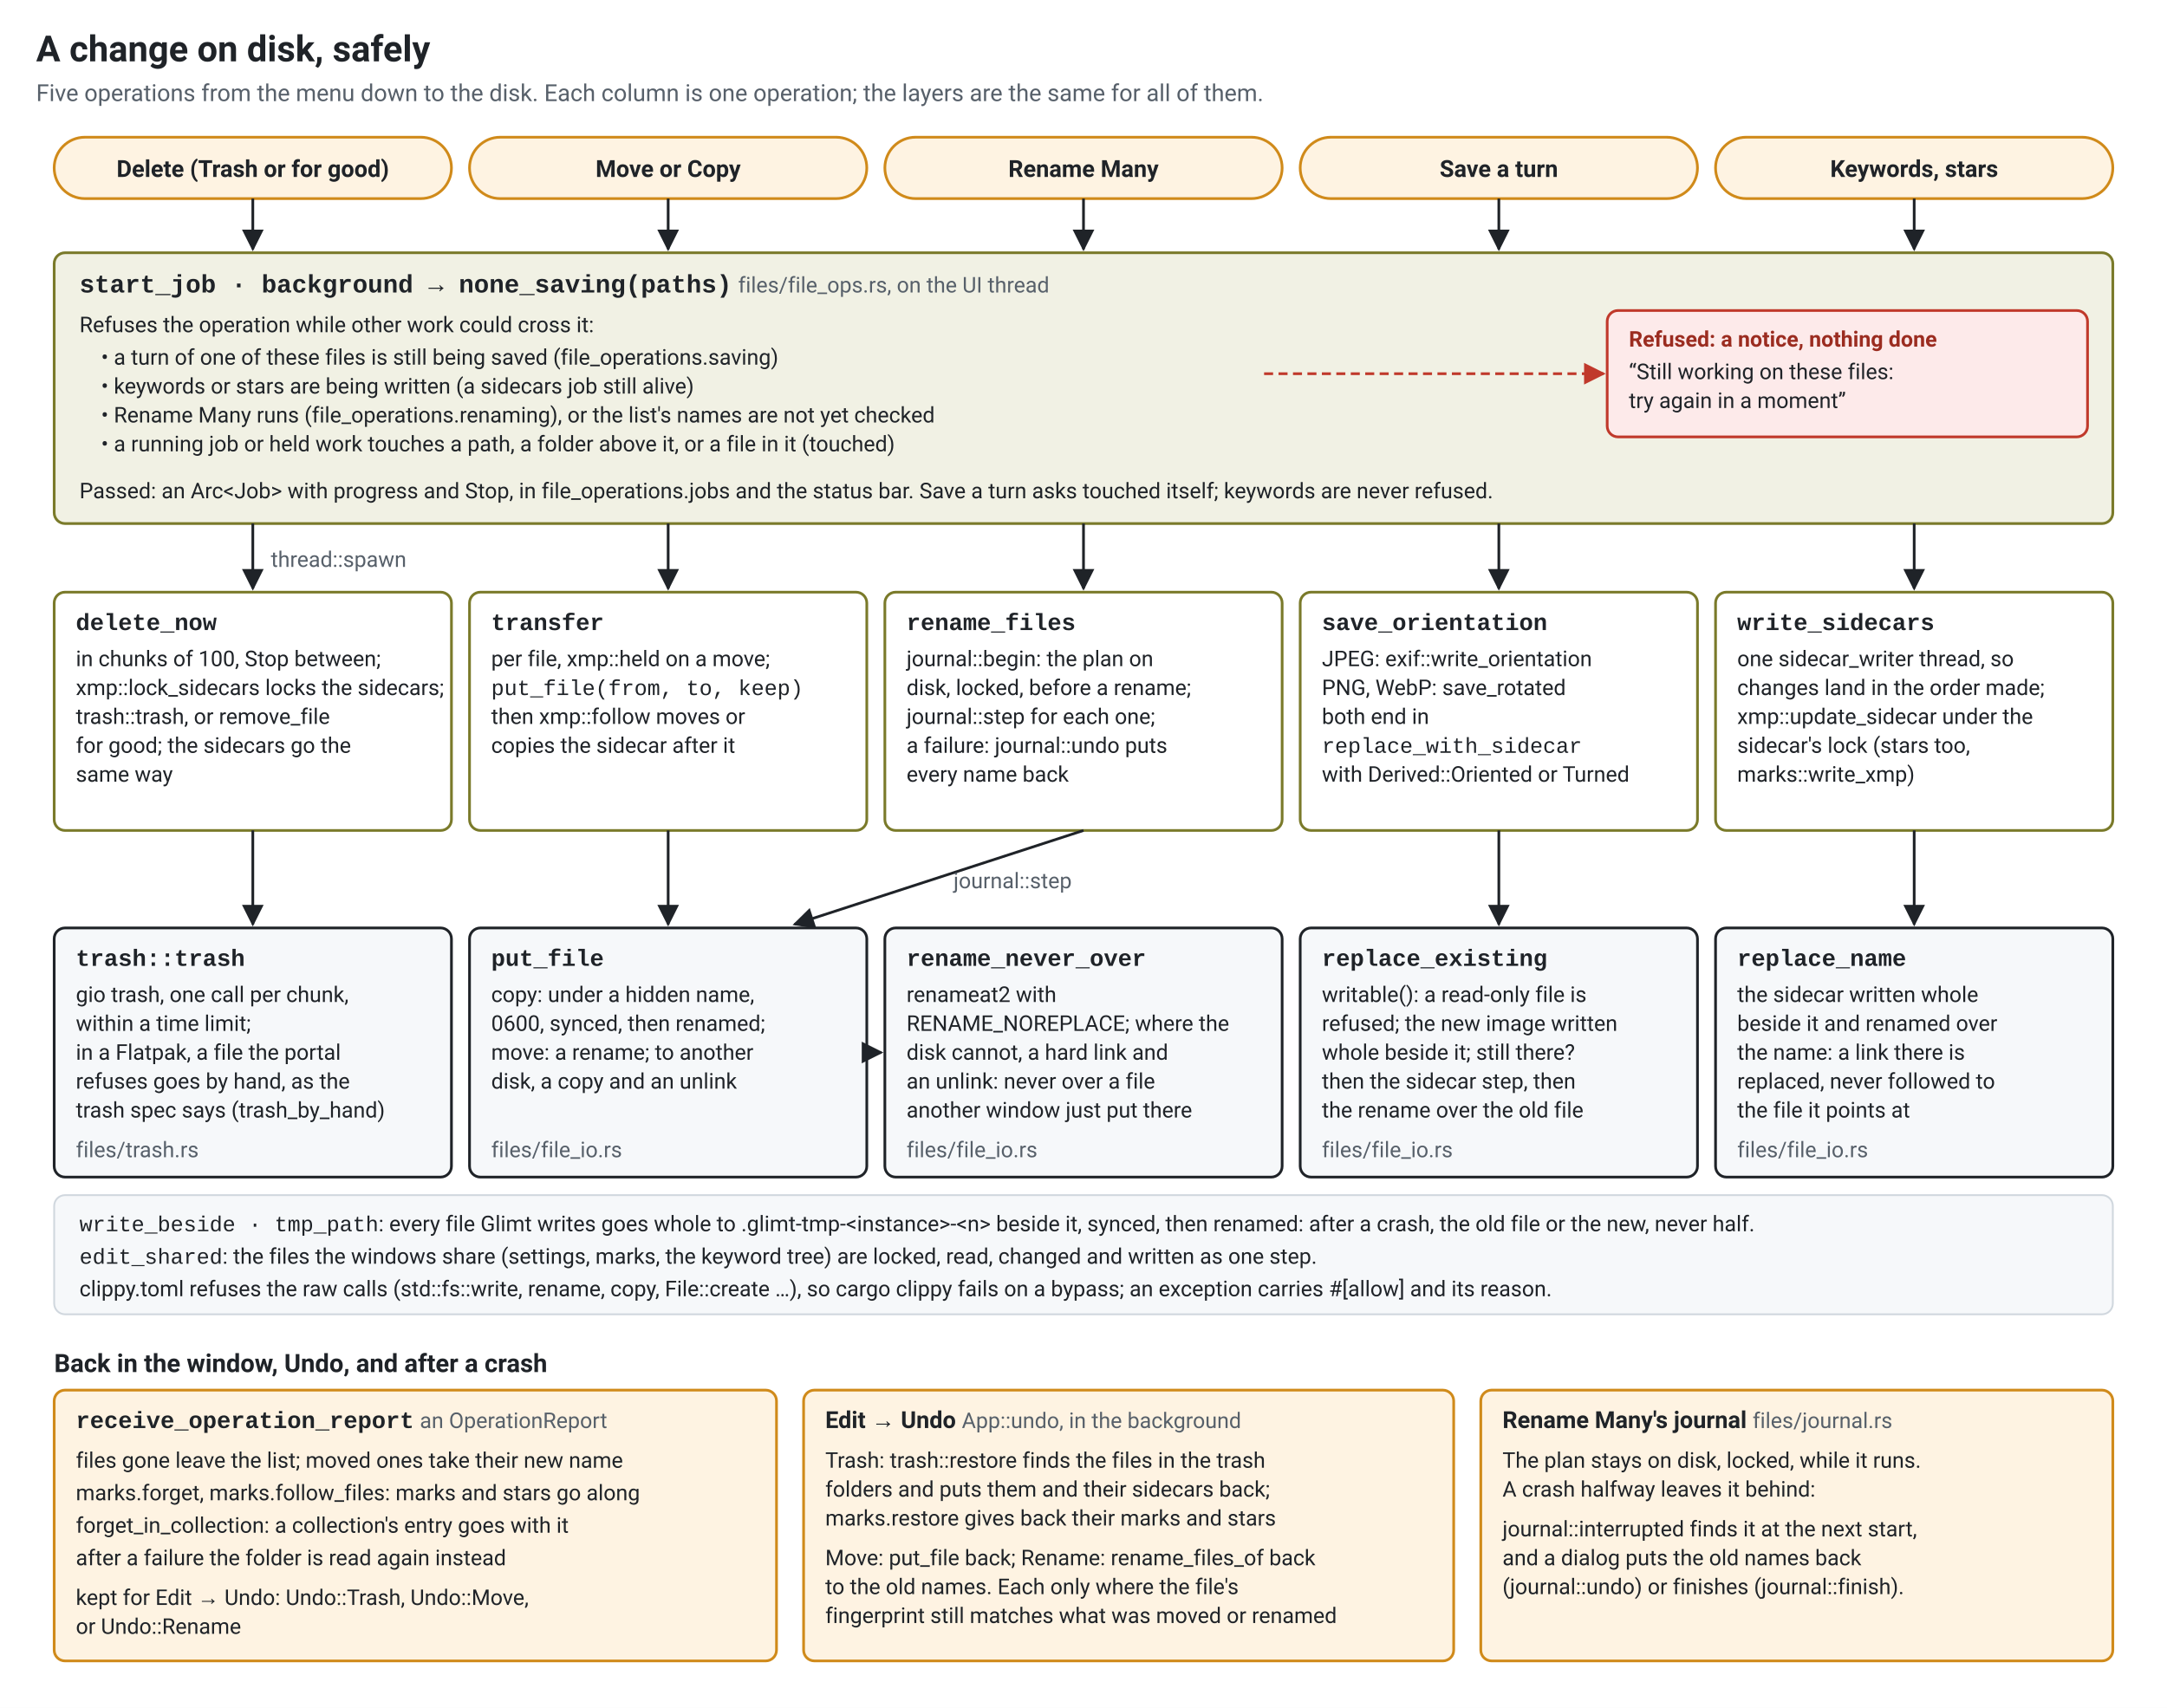
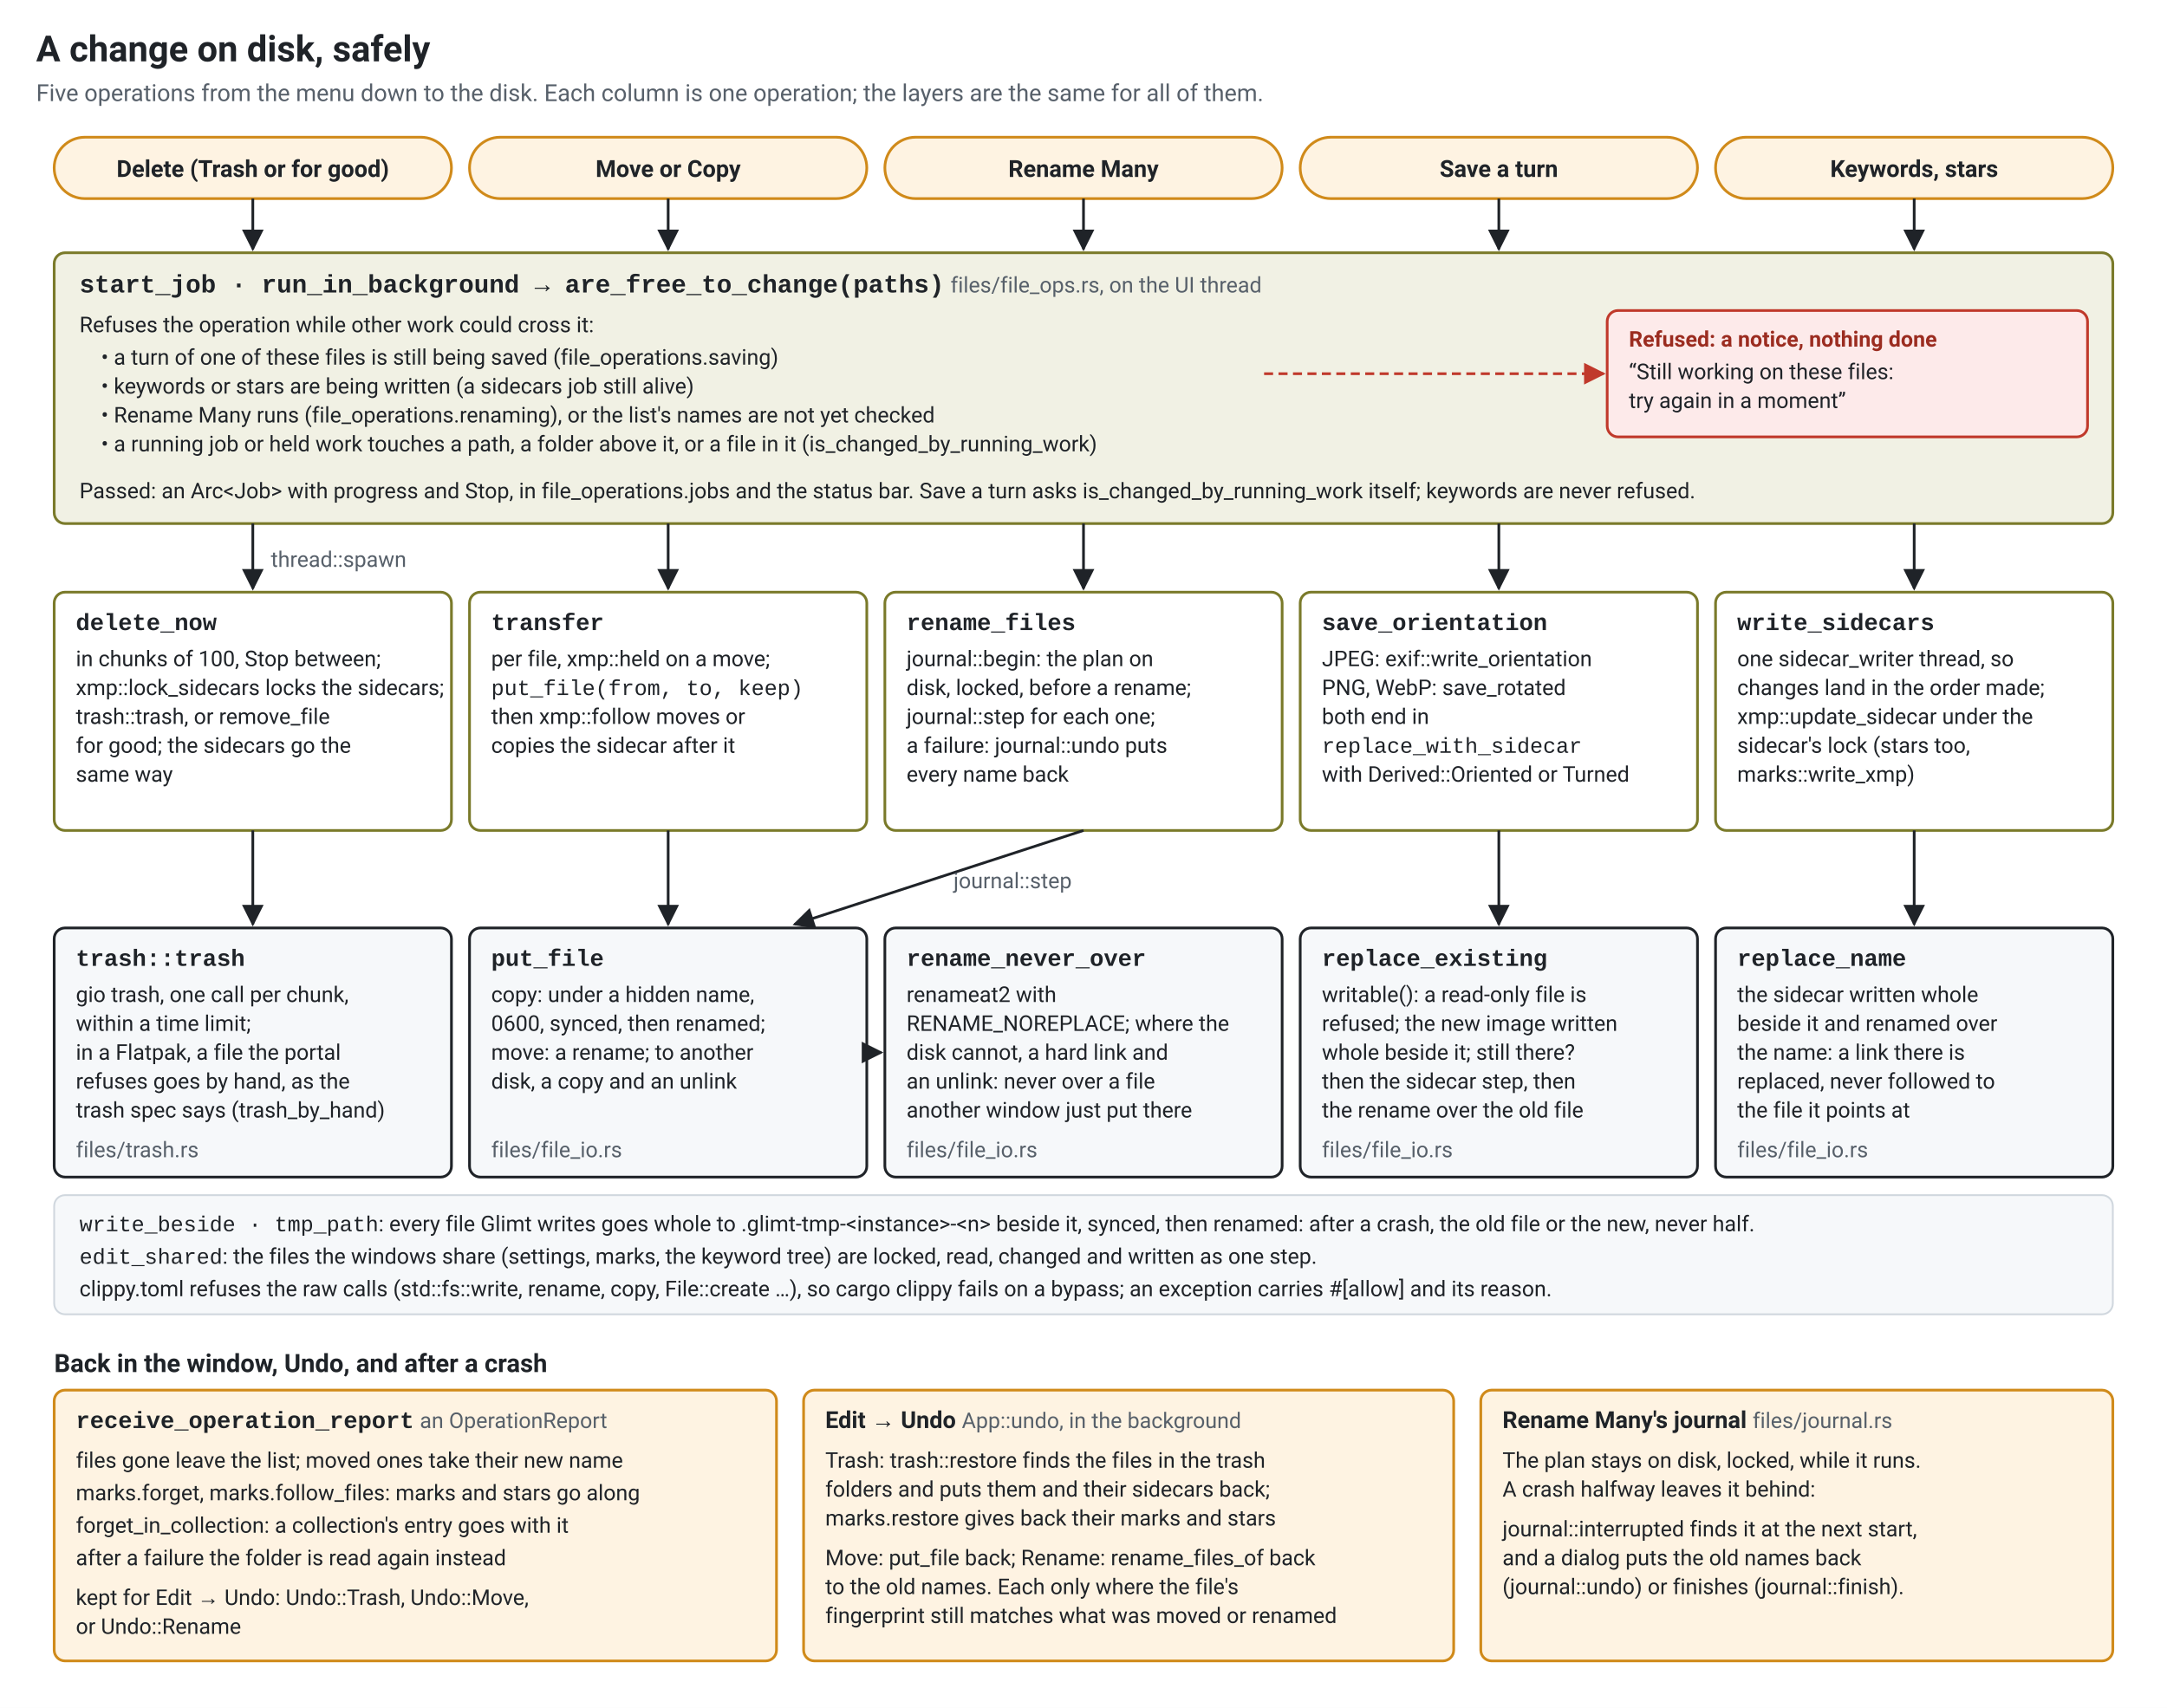
- <svg xmlns="http://www.w3.org/2000/svg" viewBox="0 0 1200 946" width="1200" height="946" role="img" aria-label="How Glimt changes a file on disk safely. An action passes none_saving, which refuses while other work touches the same files. The job runs in its own thread and changes the disk only through one function per kind of change: trash, put_file, rename_never_over, replace_existing and replace_name, each writing whole under a hidden temporary name and renaming, never over another file. The result comes back as an OperationReport: the list, marks, stars and collection entries follow, and Undo is kept; Rename Many's journal puts names right after a crash.">
+ <svg xmlns="http://www.w3.org/2000/svg" viewBox="0 0 1200 946" width="1200" height="946" role="img" aria-label="How Glimt changes a file on disk safely. An action passes are_free_to_change, which refuses while other work touches the same files. The job runs in its own thread and changes the disk only through one function per kind of change: trash, put_file, rename_never_over, replace_existing and replace_name, each writing whole under a hidden temporary name and renaming, never over another file. The result comes back as an OperationReport: the list, marks, stars and collection entries follow, and Undo is kept; Rename Many's journal puts names right after a crash.">
  <defs>
    <marker id="arrow" viewBox="0 0 10 10" refX="9" refY="5" markerWidth="8" markerHeight="8" orient="auto-start-reverse">
      <path d="M0,0 L10,5 L0,10 z" fill="#1f2328" />
    </marker>
    <marker id="arrow-red" viewBox="0 0 10 10" refX="9" refY="5" markerWidth="8" markerHeight="8" orient="auto-start-reverse">
      <path d="M0,0 L10,5 L0,10 z" fill="#c0392b" />
    </marker>
  </defs>
  <rect x="0" y="0" width="1200" height="946" fill="#ffffff" />
  <g font-family="system-ui, -apple-system, 'Segoe UI', Roboto, 'Helvetica Neue', Arial, sans-serif" fill="#1f2328">
    <text x="20" y="34" font-size="20" font-weight="700">A change on disk, safely</text>
    <text x="20" y="56" font-size="13" fill="#57606a">Five operations from the menu down to the disk. Each column is one operation; the layers are the same for all of them.</text>
    <g font-size="13" font-weight="700" text-anchor="middle">
      <rect x="30" y="76" width="220" height="34" rx="17" fill="#fef3e2" stroke="#d08a1a" stroke-width="1.5" />
      <text x="140" y="98">Delete (Trash or for good)</text>
      <rect x="260" y="76" width="220" height="34" rx="17" fill="#fef3e2" stroke="#d08a1a" stroke-width="1.5" />
      <text x="370" y="98">Move or Copy</text>
      <rect x="490" y="76" width="220" height="34" rx="17" fill="#fef3e2" stroke="#d08a1a" stroke-width="1.5" />
      <text x="600" y="98">Rename Many</text>
      <rect x="720" y="76" width="220" height="34" rx="17" fill="#fef3e2" stroke="#d08a1a" stroke-width="1.5" />
      <text x="830" y="98">Save a turn</text>
      <rect x="950" y="76" width="220" height="34" rx="17" fill="#fef3e2" stroke="#d08a1a" stroke-width="1.5" />
      <text x="1060" y="98">Keywords, stars</text>
    </g>
    <g stroke="#1f2328" stroke-width="1.5">
      <line x1="140" y1="110" x2="140" y2="138" marker-end="url(#arrow)" />
      <line x1="370" y1="110" x2="370" y2="138" marker-end="url(#arrow)" />
      <line x1="600" y1="110" x2="600" y2="138" marker-end="url(#arrow)" />
      <line x1="830" y1="110" x2="830" y2="138" marker-end="url(#arrow)" />
      <line x1="1060" y1="110" x2="1060" y2="138" marker-end="url(#arrow)" />
    </g>
    <rect x="30" y="140" width="1140" height="150" rx="6" fill="#f1f1e4" stroke="#7a7a2a" stroke-width="1.5" />
    <text x="44" y="162" font-size="14" font-weight="700">
-       <tspan font-family="ui-monospace, SFMono-Regular, Menlo, Consolas, 'Liberation Mono', monospace">start_job · background → none_saving(paths)</tspan>
+       <tspan font-family="ui-monospace, SFMono-Regular, Menlo, Consolas, 'Liberation Mono', monospace">start_job · run_in_background → are_free_to_change(paths)</tspan>
      <tspan font-weight="400" font-size="12" fill="#57606a">files/file_ops.rs, on the UI thread</tspan>
    </text>
    <g font-size="12">
      <text x="44" y="184">Refuses the operation while other work could cross it:</text>
      <text x="56" y="202">• a turn of one of these files is still being saved (file_operations.saving)</text>
      <text x="56" y="218">• keywords or stars are being written (a sidecars job still alive)</text>
      <text x="56" y="234">• Rename Many runs (file_operations.renaming), or the list's names are not yet checked</text>
-       <text x="56" y="250">• a running job or held work touches a path, a folder above it, or a file in it (touched)</text>
-       <text x="44" y="276">Passed: an Arc&lt;Job&gt; with progress and Stop, in file_operations.jobs and the status bar. Save a turn asks touched itself; keywords are never refused.</text>
+       <text x="56" y="250">• a running job or held work touches a path, a folder above it, or a file in it (is_changed_by_running_work)</text>
+       <text x="44" y="276">Passed: an Arc&lt;Job&gt; with progress and Stop, in file_operations.jobs and the status bar. Save a turn asks is_changed_by_running_work itself; keywords are never refused.</text>
    </g>
    <rect x="890" y="172" width="266" height="70" rx="6" fill="#fdeaea" stroke="#c0392b" stroke-width="1.5" />
    <text x="902" y="192" font-size="12" font-weight="700" fill="#9b2c20">Refused: a notice, nothing done</text>
    <text x="902" y="210" font-size="12">“Still working on these files:</text>
    <text x="902" y="226" font-size="12">try again in a moment”</text>
    <line x1="700" y1="207" x2="888" y2="207" stroke="#c0392b" stroke-width="1.5" stroke-dasharray="5 3" marker-end="url(#arrow-red)" />
    <g stroke="#1f2328" stroke-width="1.5">
      <line x1="140" y1="290" x2="140" y2="326" marker-end="url(#arrow)" />
      <line x1="370" y1="290" x2="370" y2="326" marker-end="url(#arrow)" />
      <line x1="600" y1="290" x2="600" y2="326" marker-end="url(#arrow)" />
      <line x1="830" y1="290" x2="830" y2="326" marker-end="url(#arrow)" />
      <line x1="1060" y1="290" x2="1060" y2="326" marker-end="url(#arrow)" />
    </g>
    <text x="150" y="314" font-size="12" fill="#57606a">thread::spawn</text>
    <g font-size="12">
      <rect x="30" y="328" width="220" height="132" rx="6" fill="#ffffff" stroke="#7a7a2a" stroke-width="1.5" />
      <text x="42" y="349" font-size="13" font-weight="700" font-family="ui-monospace, SFMono-Regular, Menlo, Consolas, 'Liberation Mono', monospace">delete_now</text>
      <text x="42" y="369">in chunks of 100, Stop between;</text>
      <text x="42" y="385">xmp::lock_sidecars locks the sidecars;</text>
      <text x="42" y="401">trash::trash, or remove_file</text>
      <text x="42" y="417">for good; the sidecars go the</text>
      <text x="42" y="433">same way</text>
      <rect x="260" y="328" width="220" height="132" rx="6" fill="#ffffff" stroke="#7a7a2a" stroke-width="1.5" />
      <text x="272" y="349" font-size="13" font-weight="700" font-family="ui-monospace, SFMono-Regular, Menlo, Consolas, 'Liberation Mono', monospace">transfer</text>
      <text x="272" y="369">per file, xmp::held on a move;</text>
      <text x="272" y="385" font-family="ui-monospace, SFMono-Regular, Menlo, Consolas, 'Liberation Mono', monospace">put_file(from, to, keep)</text>
      <text x="272" y="401">then xmp::follow moves or</text>
      <text x="272" y="417">copies the sidecar after it</text>
      <rect x="490" y="328" width="220" height="132" rx="6" fill="#ffffff" stroke="#7a7a2a" stroke-width="1.5" />
      <text x="502" y="349" font-size="13" font-weight="700" font-family="ui-monospace, SFMono-Regular, Menlo, Consolas, 'Liberation Mono', monospace">rename_files</text>
      <text x="502" y="369">journal::begin: the plan on</text>
      <text x="502" y="385">disk, locked, before a rename;</text>
      <text x="502" y="401">journal::step for each one;</text>
      <text x="502" y="417">a failure: journal::undo puts</text>
      <text x="502" y="433">every name back</text>
      <rect x="720" y="328" width="220" height="132" rx="6" fill="#ffffff" stroke="#7a7a2a" stroke-width="1.5" />
      <text x="732" y="349" font-size="13" font-weight="700" font-family="ui-monospace, SFMono-Regular, Menlo, Consolas, 'Liberation Mono', monospace">save_orientation</text>
      <text x="732" y="369">JPEG: exif::write_orientation</text>
      <text x="732" y="385">PNG, WebP: save_rotated</text>
      <text x="732" y="401">both end in</text>
      <text x="732" y="417" font-family="ui-monospace, SFMono-Regular, Menlo, Consolas, 'Liberation Mono', monospace">replace_with_sidecar</text>
      <text x="732" y="433">with Derived::Oriented or Turned</text>
      <rect x="950" y="328" width="220" height="132" rx="6" fill="#ffffff" stroke="#7a7a2a" stroke-width="1.5" />
      <text x="962" y="349" font-size="13" font-weight="700" font-family="ui-monospace, SFMono-Regular, Menlo, Consolas, 'Liberation Mono', monospace">write_sidecars</text>
      <text x="962" y="369">one sidecar_writer thread, so</text>
      <text x="962" y="385">changes land in the order made;</text>
      <text x="962" y="401">xmp::update_sidecar under the</text>
      <text x="962" y="417">sidecar's lock (stars too,</text>
      <text x="962" y="433">marks::write_xmp)</text>
    </g>
    <g stroke="#1f2328" stroke-width="1.5">
      <line x1="140" y1="460" x2="140" y2="512" marker-end="url(#arrow)" />
      <line x1="370" y1="460" x2="370" y2="512" marker-end="url(#arrow)" />
      <line x1="600" y1="460" x2="440" y2="512" marker-end="url(#arrow)" />
      <line x1="830" y1="460" x2="830" y2="512" marker-end="url(#arrow)" />
      <line x1="1060" y1="460" x2="1060" y2="512" marker-end="url(#arrow)" />
    </g>
    <text x="528" y="492" font-size="12" fill="#57606a">journal::step</text>
    <g font-size="12">
      <rect x="30" y="514" width="220" height="138" rx="6" fill="#f6f8fa" stroke="#1f2328" stroke-width="1.5" />
      <text x="42" y="535" font-size="13" font-weight="700" font-family="ui-monospace, SFMono-Regular, Menlo, Consolas, 'Liberation Mono', monospace">trash::trash</text>
      <text x="42" y="555">gio trash, one call per chunk,</text>
      <text x="42" y="571">within a time limit;</text>
      <text x="42" y="587">in a Flatpak, a file the portal</text>
      <text x="42" y="603">refuses goes by hand, as the</text>
      <text x="42" y="619">trash spec says (trash_by_hand)</text>
      <text x="42" y="641" fill="#57606a">files/trash.rs</text>
      <rect x="260" y="514" width="220" height="138" rx="6" fill="#f6f8fa" stroke="#1f2328" stroke-width="1.5" />
      <text x="272" y="535" font-size="13" font-weight="700" font-family="ui-monospace, SFMono-Regular, Menlo, Consolas, 'Liberation Mono', monospace">put_file</text>
      <text x="272" y="555">copy: under a hidden name,</text>
      <text x="272" y="571">0600, synced, then renamed;</text>
      <text x="272" y="587">move: a rename; to another</text>
      <text x="272" y="603">disk, a copy and an unlink</text>
      <text x="272" y="641" fill="#57606a">files/file_io.rs</text>
      <rect x="490" y="514" width="220" height="138" rx="6" fill="#f6f8fa" stroke="#1f2328" stroke-width="1.5" />
      <text x="502" y="535" font-size="13" font-weight="700" font-family="ui-monospace, SFMono-Regular, Menlo, Consolas, 'Liberation Mono', monospace">rename_never_over</text>
      <text x="502" y="555">renameat2 with</text>
      <text x="502" y="571">RENAME_NOREPLACE; where the</text>
      <text x="502" y="587">disk cannot, a hard link and</text>
      <text x="502" y="603">an unlink: never over a file</text>
      <text x="502" y="619">another window just put there</text>
      <text x="502" y="641" fill="#57606a">files/file_io.rs</text>
      <rect x="720" y="514" width="220" height="138" rx="6" fill="#f6f8fa" stroke="#1f2328" stroke-width="1.5" />
      <text x="732" y="535" font-size="13" font-weight="700" font-family="ui-monospace, SFMono-Regular, Menlo, Consolas, 'Liberation Mono', monospace">replace_existing</text>
      <text x="732" y="555">writable(): a read-only file is</text>
      <text x="732" y="571">refused; the new image written</text>
      <text x="732" y="587">whole beside it; still there?</text>
      <text x="732" y="603">then the sidecar step, then</text>
      <text x="732" y="619">the rename over the old file</text>
      <text x="732" y="641" fill="#57606a">files/file_io.rs</text>
      <rect x="950" y="514" width="220" height="138" rx="6" fill="#f6f8fa" stroke="#1f2328" stroke-width="1.5" />
      <text x="962" y="535" font-size="13" font-weight="700" font-family="ui-monospace, SFMono-Regular, Menlo, Consolas, 'Liberation Mono', monospace">replace_name</text>
      <text x="962" y="555">the sidecar written whole</text>
      <text x="962" y="571">beside it and renamed over</text>
      <text x="962" y="587">the name: a link there is</text>
      <text x="962" y="603">replaced, never followed to</text>
      <text x="962" y="619">the file it points at</text>
      <text x="962" y="641" fill="#57606a">files/file_io.rs</text>
    </g>
    <line x1="480" y1="583" x2="488" y2="583" stroke="#1f2328" stroke-width="1.5" marker-end="url(#arrow)" />
    <rect x="30" y="662" width="1140" height="66" rx="6" fill="#f6f8fa" stroke="#d0d7de" />
    <text x="44" y="682" font-size="12">
      <tspan font-family="ui-monospace, SFMono-Regular, Menlo, Consolas, 'Liberation Mono', monospace">write_beside · tmp_path</tspan>: every file Glimt writes goes whole to .glimt-tmp-&lt;instance&gt;-&lt;n&gt; beside it, synced, then renamed: after a crash, the old file or the new, never half.</text>
    <text x="44" y="700" font-size="12">
      <tspan font-family="ui-monospace, SFMono-Regular, Menlo, Consolas, 'Liberation Mono', monospace">edit_shared</tspan>: the files the windows share (settings, marks, the keyword tree) are locked, read, changed and written as one step.</text>
    <text x="44" y="718" font-size="12">clippy.toml refuses the raw calls (std::fs::write, rename, copy, File::create …), so cargo clippy fails on a bypass; an exception carries #[allow] and its reason.</text>
    <text x="30" y="760" font-size="14" font-weight="700">Back in the window, Undo, and after a crash</text>
    <g font-size="12">
      <rect x="30" y="770" width="400" height="150" rx="6" fill="#fef3e2" stroke="#d08a1a" stroke-width="1.5" />
      <text x="42" y="791" font-size="13" font-weight="700">
        <tspan font-family="ui-monospace, SFMono-Regular, Menlo, Consolas, 'Liberation Mono', monospace">receive_operation_report</tspan>
        <tspan font-weight="400" font-size="12" fill="#57606a">an OperationReport</tspan>
      </text>
      <text x="42" y="813">files gone leave the list; moved ones take their new name</text>
      <text x="42" y="831">marks.forget, marks.follow_files: marks and stars go along</text>
      <text x="42" y="849">forget_in_collection: a collection's entry goes with it</text>
      <text x="42" y="867">after a failure the folder is read again instead</text>
      <text x="42" y="889">kept for Edit → Undo: Undo::Trash, Undo::Move,</text>
      <text x="42" y="905">or Undo::Rename</text>
      <rect x="445" y="770" width="360" height="150" rx="6" fill="#fef3e2" stroke="#d08a1a" stroke-width="1.5" />
      <text x="457" y="791" font-size="13" font-weight="700">Edit → Undo <tspan font-weight="400" font-size="12" fill="#57606a">App::undo, in the background</tspan>
      </text>
      <text x="457" y="813">Trash: trash::restore finds the files in the trash</text>
      <text x="457" y="829">folders and puts them and their sidecars back;</text>
      <text x="457" y="845">marks.restore gives back their marks and stars</text>
      <text x="457" y="867">Move: put_file back; Rename: rename_files_of back</text>
      <text x="457" y="883">to the old names. Each only where the file's</text>
      <text x="457" y="899">fingerprint still matches what was moved or renamed</text>
      <rect x="820" y="770" width="350" height="150" rx="6" fill="#fef3e2" stroke="#d08a1a" stroke-width="1.5" />
      <text x="832" y="791" font-size="13" font-weight="700">Rename Many's journal <tspan font-weight="400" font-size="12" fill="#57606a">files/journal.rs</tspan>
      </text>
      <text x="832" y="813">The plan stays on disk, locked, while it runs.</text>
      <text x="832" y="829">A crash halfway leaves it behind:</text>
      <text x="832" y="851">journal::interrupted finds it at the next start,</text>
      <text x="832" y="867">and a dialog puts the old names back</text>
      <text x="832" y="883">(journal::undo) or finishes (journal::finish).</text>
    </g>
  </g>
</svg>
